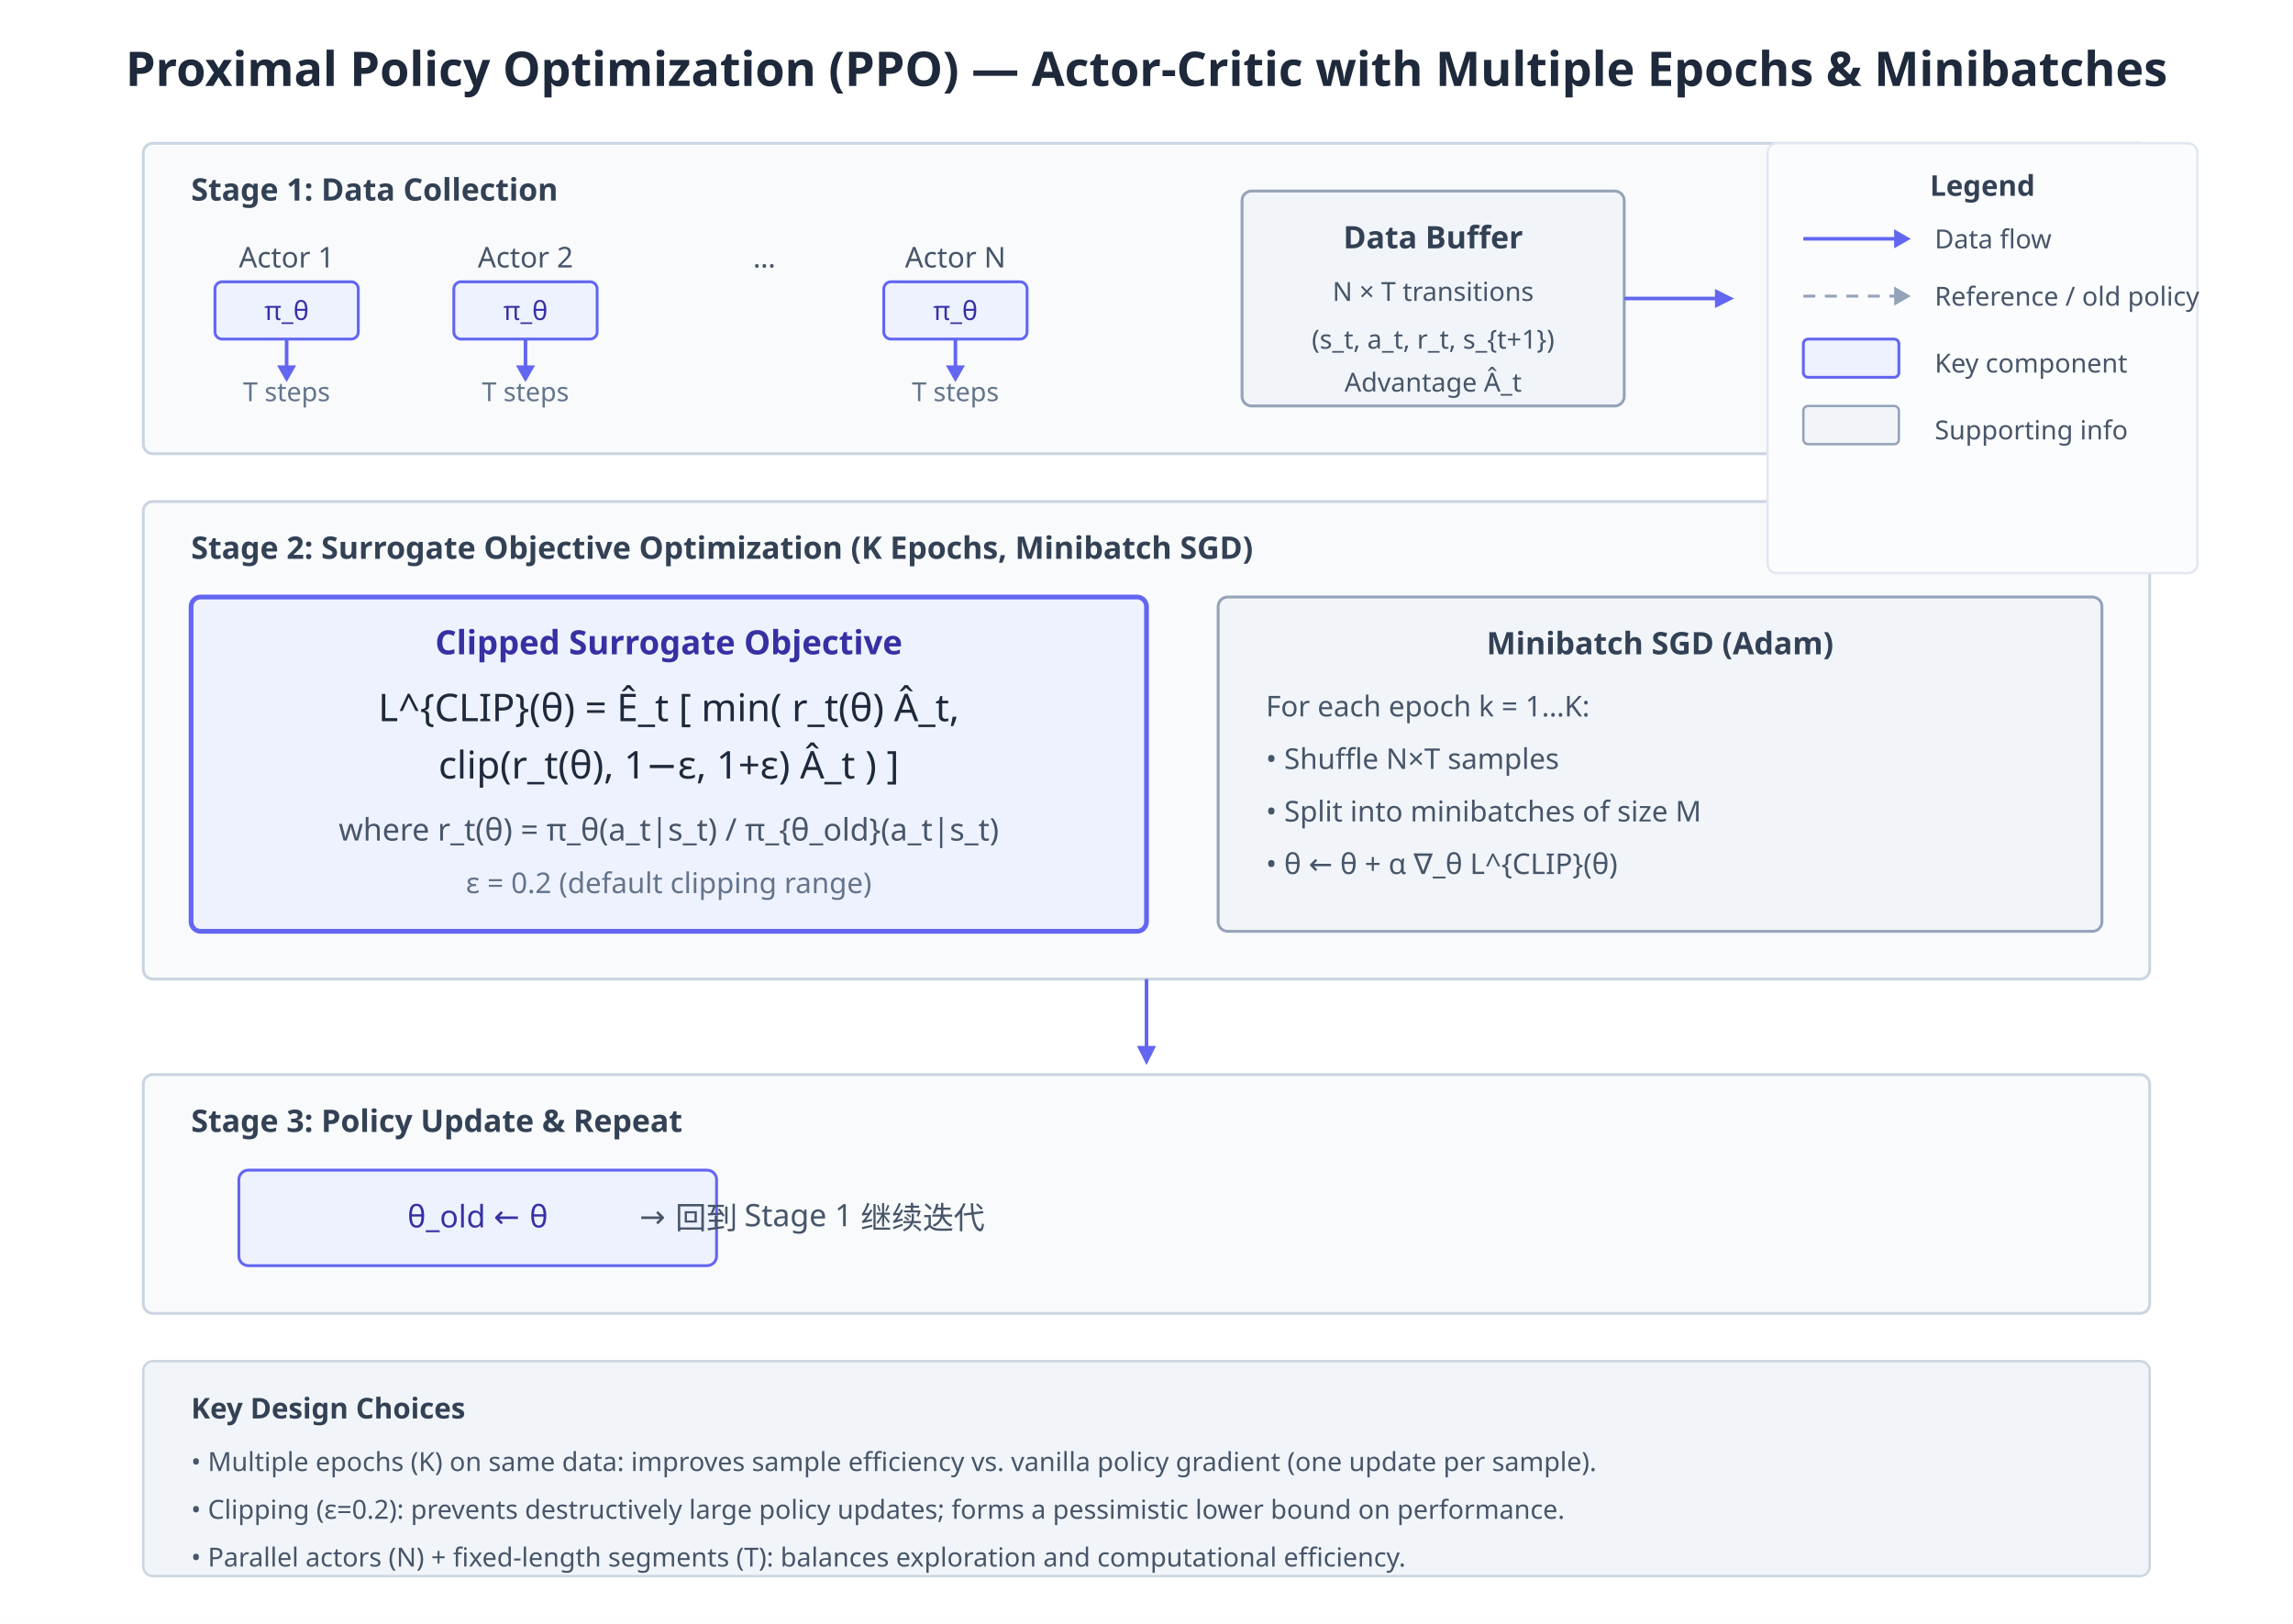
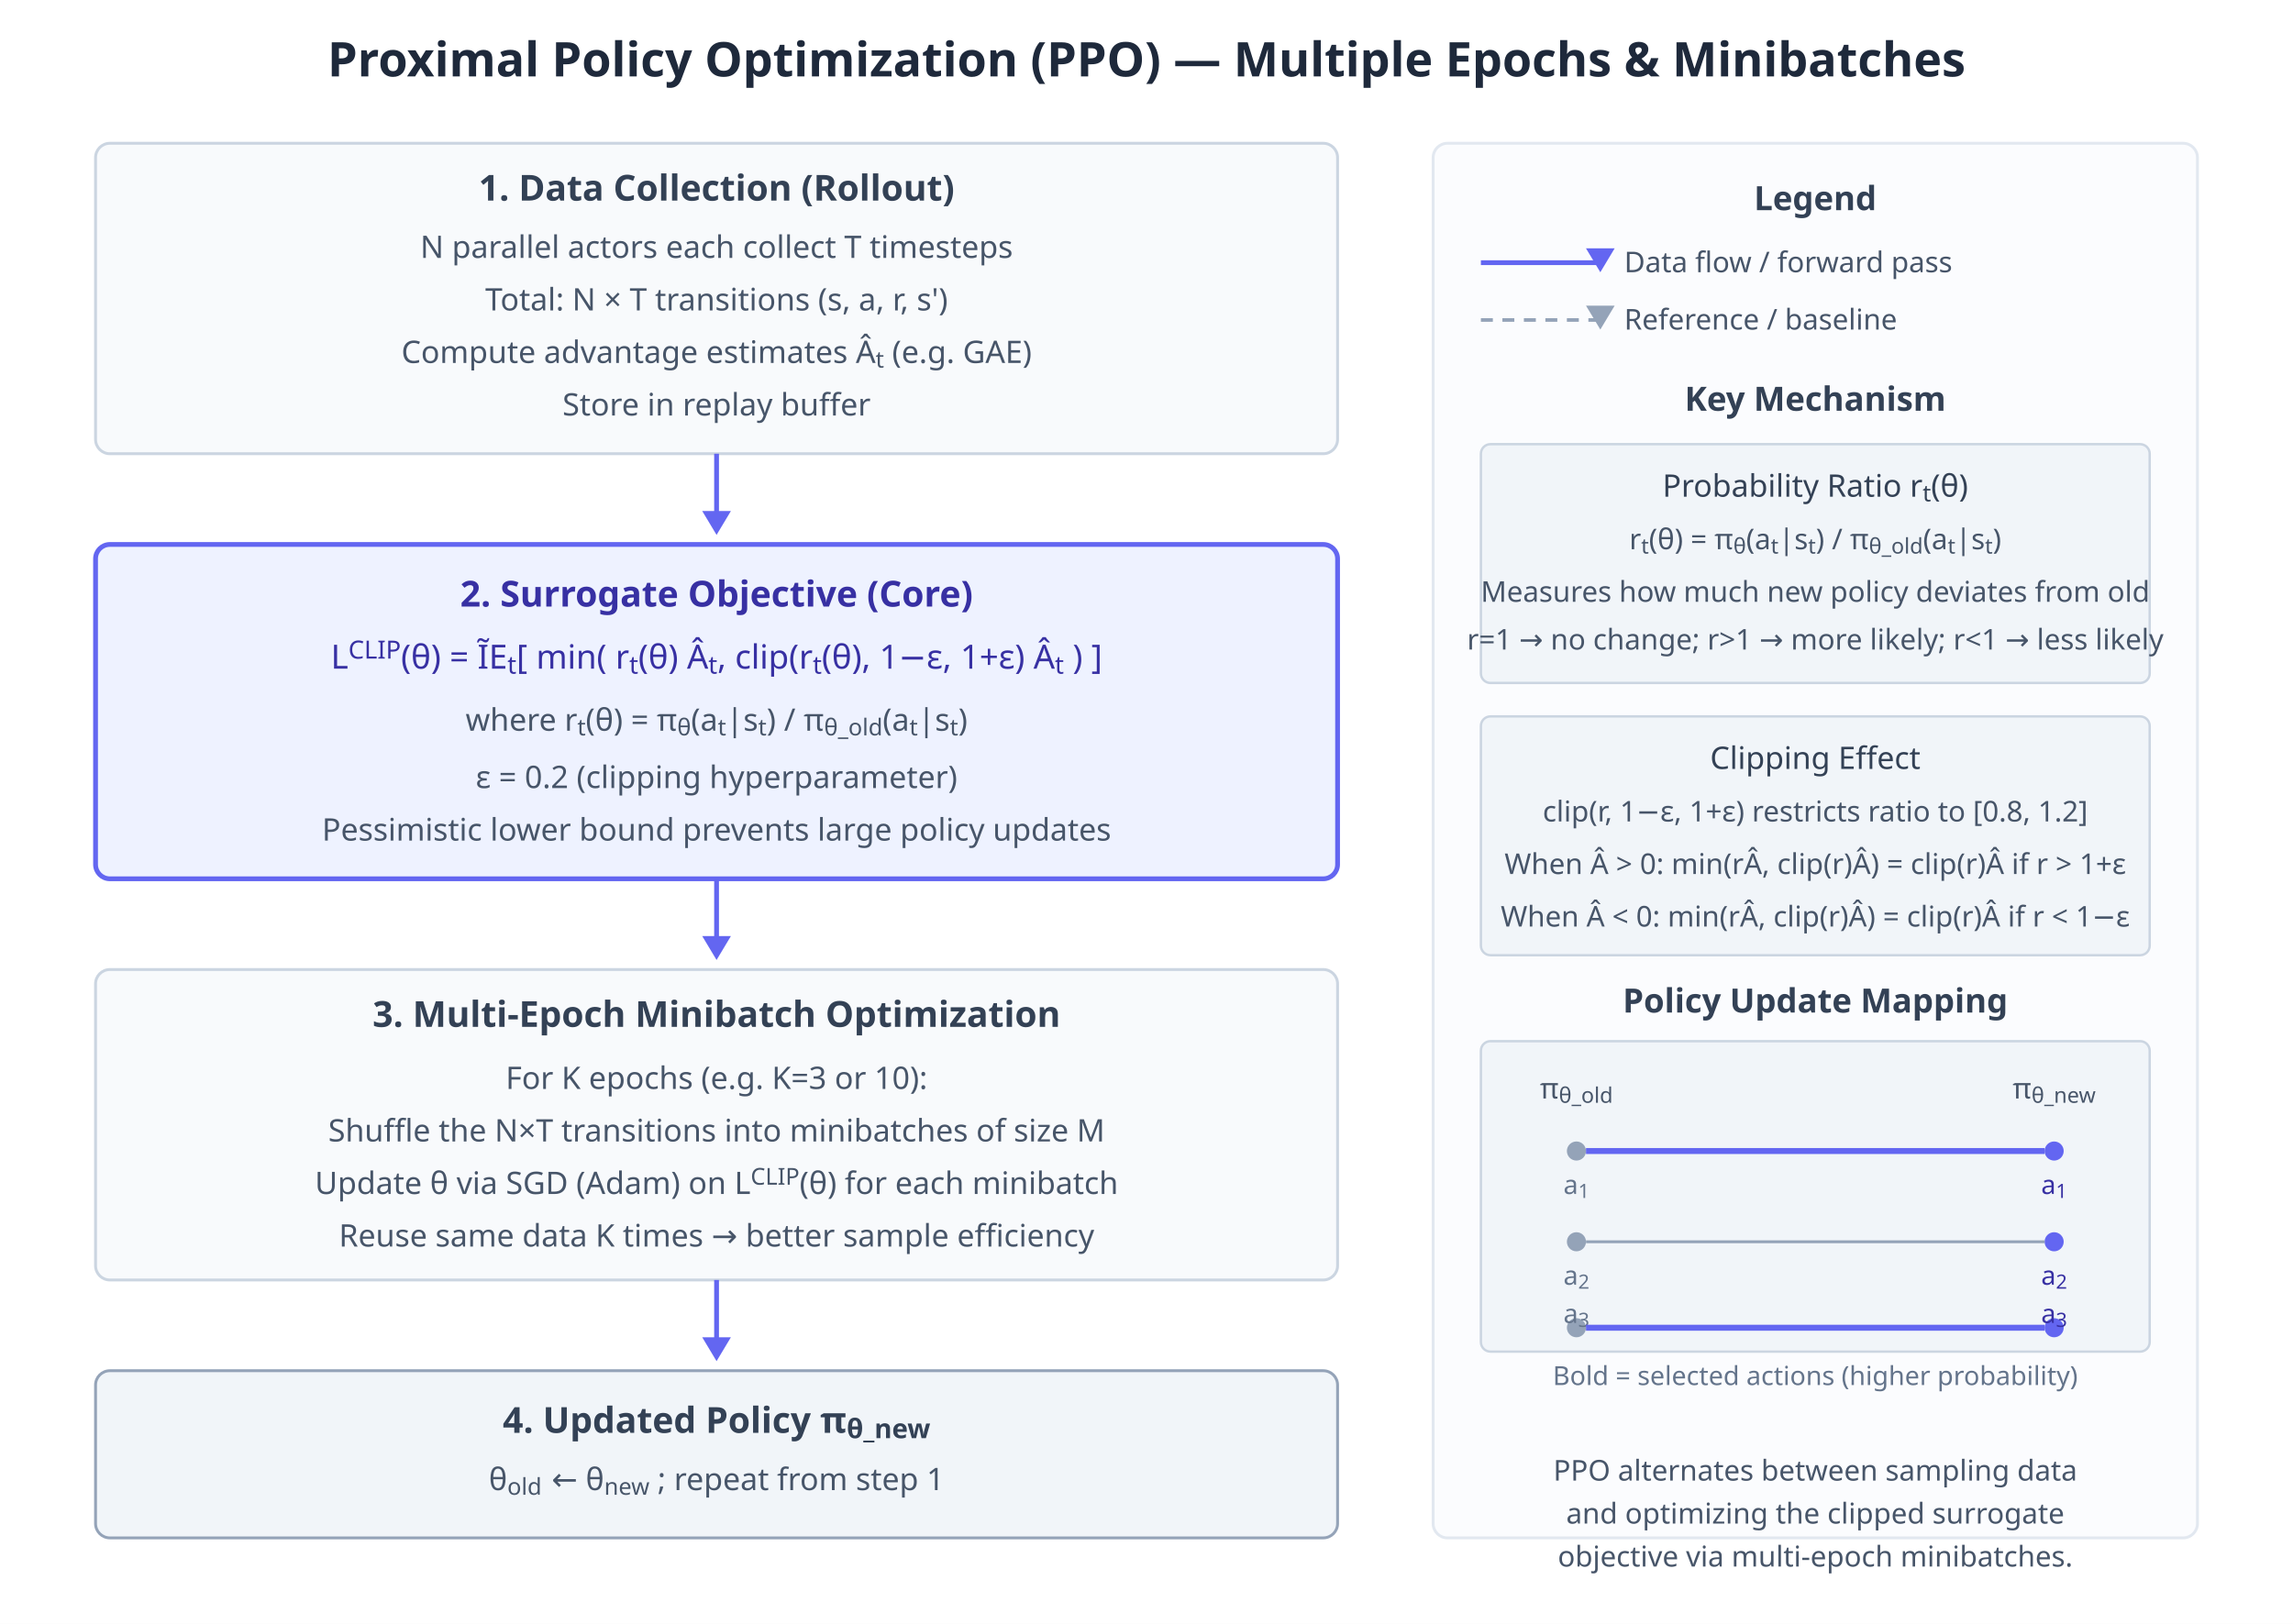
- <svg xmlns="http://www.w3.org/2000/svg" viewBox="0 0 960 680" font-family="'Segoe UI','PingFang SC','Microsoft YaHei',sans-serif" width="960" height="680">
+ <svg xmlns="http://www.w3.org/2000/svg" viewBox="0 0 960 680" font-family="'Segoe UI','PingFang SC','Microsoft YaHei',sans-serif" font-size="14" fill="#1e293b" width="960" height="680">
  <rect x="0" y="0" width="960" height="680" fill="#ffffff" />
-   <text x="480" y="36" font-size="20" font-weight="bold" fill="#1e293b" text-anchor="middle">Proximal Policy Optimization (PPO) — Actor-Critic with Multiple Epochs &amp; Minibatches</text>
-   <rect x="60" y="60" width="840" height="130" rx="4" fill="#f8fafc" stroke="#cbd5e1" stroke-width="1.2" />
-   <text x="80" y="84" font-size="13" font-weight="bold" fill="#334155">Stage 1: Data Collection</text>
-   <text x="120" y="112" font-size="12" fill="#475569" text-anchor="middle">Actor 1</text>
-   <rect x="90" y="118" width="60" height="24" rx="3" fill="#eef2ff" stroke="#6366f1" stroke-width="1.2" />
-   <text x="120" y="134" font-size="11" fill="#3730a3" text-anchor="middle">π_θ</text>
-   <text x="220" y="112" font-size="12" fill="#475569" text-anchor="middle">Actor 2</text>
-   <rect x="190" y="118" width="60" height="24" rx="3" fill="#eef2ff" stroke="#6366f1" stroke-width="1.2" />
-   <text x="220" y="134" font-size="11" fill="#3730a3" text-anchor="middle">π_θ</text>
-   <text x="320" y="112" font-size="12" fill="#475569" text-anchor="middle">…</text>
-   <text x="400" y="112" font-size="12" fill="#475569" text-anchor="middle">Actor N</text>
-   <rect x="370" y="118" width="60" height="24" rx="3" fill="#eef2ff" stroke="#6366f1" stroke-width="1.2" />
-   <text x="400" y="134" font-size="11" fill="#3730a3" text-anchor="middle">π_θ</text>
-   <text x="120" y="168" font-size="11" fill="#64748b" text-anchor="middle">T steps</text>
-   <text x="220" y="168" font-size="11" fill="#64748b" text-anchor="middle">T steps</text>
-   <text x="400" y="168" font-size="11" fill="#64748b" text-anchor="middle">T steps</text>
-   <line x1="120" y1="142" x2="120" y2="155" stroke="#6366f1" stroke-width="1.5" />
-   <polygon points="116,153 120,160 124,153" fill="#6366f1" />
-   <line x1="220" y1="142" x2="220" y2="155" stroke="#6366f1" stroke-width="1.5" />
-   <polygon points="216,153 220,160 224,153" fill="#6366f1" />
-   <line x1="400" y1="142" x2="400" y2="155" stroke="#6366f1" stroke-width="1.5" />
-   <polygon points="396,153 400,160 404,153" fill="#6366f1" />
-   <rect x="520" y="80" width="160" height="90" rx="4" fill="#f1f5f9" stroke="#94a3b8" stroke-width="1.2" />
-   <text x="600" y="104" font-size="13" font-weight="bold" fill="#334155" text-anchor="middle">Data Buffer</text>
-   <text x="600" y="126" font-size="11" fill="#475569" text-anchor="middle">N × T transitions</text>
-   <text x="600" y="146" font-size="11" fill="#475569" text-anchor="middle">(s_t, a_t, r_t, s_{t+1})</text>
-   <text x="600" y="164" font-size="11" fill="#475569" text-anchor="middle">Advantage Â_t</text>
-   <line x1="680" y1="125" x2="720" y2="125" stroke="#6366f1" stroke-width="1.5" />
-   <polygon points="718,121 726,125 718,129" fill="#6366f1" />
-   <rect x="60" y="210" width="840" height="200" rx="4" fill="#f8fafc" stroke="#cbd5e1" stroke-width="1.2" />
-   <text x="80" y="234" font-size="13" font-weight="bold" fill="#334155">Stage 2: Surrogate Objective Optimization (K Epochs, Minibatch SGD)</text>
-   <rect x="80" y="250" width="400" height="140" rx="4" fill="#eef2ff" stroke="#6366f1" stroke-width="2" />
-   <text x="280" y="274" font-size="14" font-weight="bold" fill="#3730a3" text-anchor="middle">Clipped Surrogate Objective</text>
-   <text x="280" y="302" font-size="16" fill="#1e293b" text-anchor="middle">L^{CLIP}(θ) = Ê_t [ min( r_t(θ) Â_t,</text>
-   <text x="280" y="326" font-size="16" fill="#1e293b" text-anchor="middle">clip(r_t(θ), 1−ε, 1+ε) Â_t ) ]</text>
-   <text x="280" y="352" font-size="13" fill="#475569" text-anchor="middle">where r_t(θ) = π_θ(a_t|s_t) / π_{θ_old}(a_t|s_t)</text>
-   <text x="280" y="374" font-size="12" fill="#64748b" text-anchor="middle">ε = 0.2 (default clipping range)</text>
-   <rect x="510" y="250" width="370" height="140" rx="4" fill="#f1f5f9" stroke="#94a3b8" stroke-width="1.2" />
-   <text x="695" y="274" font-size="13" font-weight="bold" fill="#334155" text-anchor="middle">Minibatch SGD (Adam)</text>
-   <text x="530" y="300" font-size="12" fill="#475569">For each epoch k = 1…K:</text>
-   <text x="530" y="322" font-size="12" fill="#475569">• Shuffle N×T samples</text>
-   <text x="530" y="344" font-size="12" fill="#475569">• Split into minibatches of size M</text>
-   <text x="530" y="366" font-size="12" fill="#475569">• θ ← θ + α ∇_θ L^{CLIP}(θ)</text>
-   <line x1="480" y1="410" x2="480" y2="440" stroke="#6366f1" stroke-width="1.5" />
-   <polygon points="476,438 480,446 484,438" fill="#6366f1" />
-   <rect x="60" y="450" width="840" height="100" rx="4" fill="#f8fafc" stroke="#cbd5e1" stroke-width="1.2" />
-   <text x="80" y="474" font-size="13" font-weight="bold" fill="#334155">Stage 3: Policy Update &amp; Repeat</text>
-   <rect x="100" y="490" width="200" height="40" rx="4" fill="#eef2ff" stroke="#6366f1" stroke-width="1.2" />
-   <text x="200" y="514" font-size="13" fill="#3730a3" text-anchor="middle">θ_old ← θ</text>
-   <text x="340" y="514" font-size="13" fill="#475569" text-anchor="middle">→ 回到 Stage 1 继续迭代</text>
-   <rect x="740" y="60" width="180" height="180" rx="4" fill="#fbfcfe" stroke="#e2e8f0" stroke-width="1" />
-   <text x="830" y="82" font-size="12" font-weight="bold" fill="#334155" text-anchor="middle">Legend</text>
-   <line x1="755" y1="100" x2="795" y2="100" stroke="#6366f1" stroke-width="1.5" />
-   <polygon points="793,96 800,100 793,104" fill="#6366f1" />
-   <text x="810" y="104" font-size="11" fill="#475569">Data flow</text>
-   <line x1="755" y1="124" x2="795" y2="124" stroke="#94a3b8" stroke-width="1.2" stroke-dasharray="5,4" />
-   <polygon points="793,120 800,124 793,128" fill="#94a3b8" />
-   <text x="810" y="128" font-size="11" fill="#475569">Reference / old policy</text>
-   <rect x="755" y="142" width="40" height="16" rx="2" fill="#eef2ff" stroke="#6366f1" stroke-width="1.2" />
-   <text x="810" y="156" font-size="11" fill="#475569">Key component</text>
-   <rect x="755" y="170" width="40" height="16" rx="2" fill="#f1f5f9" stroke="#94a3b8" stroke-width="1" />
-   <text x="810" y="184" font-size="11" fill="#475569">Supporting info</text>
-   <rect x="60" y="570" width="840" height="90" rx="4" fill="#f1f5f9" stroke="#cbd5e1" stroke-width="1" />
-   <text x="80" y="594" font-size="12" font-weight="bold" fill="#334155">Key Design Choices</text>
-   <text x="80" y="616" font-size="11" fill="#475569">• Multiple epochs (K) on same data: improves sample efficiency vs. vanilla policy gradient (one update per sample).</text>
-   <text x="80" y="636" font-size="11" fill="#475569">• Clipping (ε=0.2): prevents destructively large policy updates; forms a pessimistic lower bound on performance.</text>
-   <text x="80" y="656" font-size="11" fill="#475569">• Parallel actors (N) + fixed-length segments (T): balances exploration and computational efficiency.</text>
+   <text x="480" y="32" text-anchor="middle" font-size="20" font-weight="700" fill="#1e293b">Proximal Policy Optimization (PPO) — Multiple Epochs &amp; Minibatches</text>
+   <rect x="40" y="60" width="520" height="130" rx="6" fill="#f8fafc" stroke="#cbd5e1" stroke-width="1.2" />
+   <text x="300" y="84" text-anchor="middle" font-size="15" font-weight="600" fill="#334155">1. Data Collection (Rollout)</text>
+   <text x="300" y="108" text-anchor="middle" font-size="13" fill="#475569">N parallel actors each collect T timesteps</text>
+   <text x="300" y="130" text-anchor="middle" font-size="13" fill="#475569">Total: N × T transitions (s, a, r, s')</text>
+   <text x="300" y="152" text-anchor="middle" font-size="13" fill="#475569">Compute advantage estimates Â<tspan baseline-shift="sub" font-size="75%">t</tspan> (e.g. GAE)</text>
+   <text x="300" y="174" text-anchor="middle" font-size="13" fill="#475569">Store in replay buffer</text>
+   <line x1="300" y1="190" x2="300" y2="220" stroke="#6366f1" stroke-width="2" />
+   <polygon points="300,224 294,214 306,214" fill="#6366f1" />
+   <rect x="40" y="228" width="520" height="140" rx="6" fill="#eef2ff" stroke="#6366f1" stroke-width="2" />
+   <text x="300" y="254" text-anchor="middle" font-size="15" font-weight="600" fill="#3730a3">2. Surrogate Objective (Core)</text>
+   <text x="300" y="280" text-anchor="middle" font-size="14" font-weight="500" fill="#3730a3">L<tspan baseline-shift="super" font-size="75%">CLIP</tspan>(θ) = ĨE<tspan baseline-shift="sub" font-size="75%">t</tspan>[ min( r<tspan baseline-shift="sub" font-size="75%">t</tspan>(θ) Â<tspan baseline-shift="sub" font-size="75%">t</tspan>, clip(r<tspan baseline-shift="sub" font-size="75%">t</tspan>(θ), 1−ε, 1+ε) Â<tspan baseline-shift="sub" font-size="75%">t</tspan> ) ]</text>
+   <text x="300" y="306" text-anchor="middle" font-size="13" fill="#475569">where r<tspan baseline-shift="sub" font-size="75%">t</tspan>(θ) = π<tspan baseline-shift="sub" font-size="75%">θ</tspan>(a<tspan baseline-shift="sub" font-size="75%">t</tspan>|s<tspan baseline-shift="sub" font-size="75%">t</tspan>) / π<tspan baseline-shift="sub" font-size="75%">θ_old</tspan>(a<tspan baseline-shift="sub" font-size="75%">t</tspan>|s<tspan baseline-shift="sub" font-size="75%">t</tspan>)</text>
+   <text x="300" y="330" text-anchor="middle" font-size="13" fill="#475569">ε = 0.2 (clipping hyperparameter)</text>
+   <text x="300" y="352" text-anchor="middle" font-size="13" fill="#475569">Pessimistic lower bound prevents large policy updates</text>
+   <line x1="300" y1="368" x2="300" y2="398" stroke="#6366f1" stroke-width="2" />
+   <polygon points="300,402 294,392 306,392" fill="#6366f1" />
+   <rect x="40" y="406" width="520" height="130" rx="6" fill="#f8fafc" stroke="#cbd5e1" stroke-width="1.2" />
+   <text x="300" y="430" text-anchor="middle" font-size="15" font-weight="600" fill="#334155">3. Multi-Epoch Minibatch Optimization</text>
+   <text x="300" y="456" text-anchor="middle" font-size="13" fill="#475569">For K epochs (e.g. K=3 or 10):</text>
+   <text x="300" y="478" text-anchor="middle" font-size="13" fill="#475569">Shuffle the N×T transitions into minibatches of size M</text>
+   <text x="300" y="500" text-anchor="middle" font-size="13" fill="#475569">Update θ via SGD (Adam) on L<tspan baseline-shift="super" font-size="75%">CLIP</tspan>(θ) for each minibatch</text>
+   <text x="300" y="522" text-anchor="middle" font-size="13" fill="#475569">Reuse same data K times → better sample efficiency</text>
+   <line x1="300" y1="536" x2="300" y2="566" stroke="#6366f1" stroke-width="2" />
+   <polygon points="300,570 294,560 306,560" fill="#6366f1" />
+   <rect x="40" y="574" width="520" height="70" rx="6" fill="#f1f5f9" stroke="#94a3b8" stroke-width="1.2" />
+   <text x="300" y="600" text-anchor="middle" font-size="15" font-weight="600" fill="#334155">4. Updated Policy π<tspan baseline-shift="sub" font-size="75%">θ_new</tspan>
+   </text>
+   <text x="300" y="624" text-anchor="middle" font-size="13" fill="#475569">θ<tspan baseline-shift="sub" font-size="75%">old</tspan> ← θ<tspan baseline-shift="sub" font-size="75%">new</tspan> ; repeat from step 1</text>
+   <rect x="600" y="60" width="320" height="584" rx="6" fill="#fbfcfe" stroke="#e2e8f0" stroke-width="1.2" />
+   <text x="760" y="88" text-anchor="middle" font-size="14" font-weight="600" fill="#334155">Legend</text>
+   <line x1="620" y1="110" x2="670" y2="110" stroke="#6366f1" stroke-width="2" />
+   <polygon points="670,114 664,104 676,104" fill="#6366f1" />
+   <text x="680" y="114" font-size="12" fill="#475569">Data flow / forward pass</text>
+   <line x1="620" y1="134" x2="670" y2="134" stroke="#94a3b8" stroke-width="1.5" stroke-dasharray="5,4" />
+   <polygon points="670,138 664,128 676,128" fill="#94a3b8" />
+   <text x="680" y="138" font-size="12" fill="#475569">Reference / baseline</text>
+   <text x="760" y="172" text-anchor="middle" font-size="14" font-weight="600" fill="#334155">Key Mechanism</text>
+   <rect x="620" y="186" width="280" height="100" rx="4" fill="#f1f5f9" stroke="#cbd5e1" stroke-width="1" />
+   <text x="760" y="208" text-anchor="middle" font-size="13" font-weight="500" fill="#334155">Probability Ratio r<tspan baseline-shift="sub" font-size="75%">t</tspan>(θ)</text>
+   <text x="760" y="230" text-anchor="middle" font-size="12" fill="#475569">r<tspan baseline-shift="sub" font-size="75%">t</tspan>(θ) = π<tspan baseline-shift="sub" font-size="75%">θ</tspan>(a<tspan baseline-shift="sub" font-size="75%">t</tspan>|s<tspan baseline-shift="sub" font-size="75%">t</tspan>) / π<tspan baseline-shift="sub" font-size="75%">θ_old</tspan>(a<tspan baseline-shift="sub" font-size="75%">t</tspan>|s<tspan baseline-shift="sub" font-size="75%">t</tspan>)</text>
+   <text x="760" y="252" text-anchor="middle" font-size="12" fill="#475569">Measures how much new policy deviates from old</text>
+   <text x="760" y="272" text-anchor="middle" font-size="12" fill="#475569">r=1 → no change; r&gt;1 → more likely; r&lt;1 → less likely</text>
+   <rect x="620" y="300" width="280" height="100" rx="4" fill="#f1f5f9" stroke="#cbd5e1" stroke-width="1" />
+   <text x="760" y="322" text-anchor="middle" font-size="13" font-weight="500" fill="#334155">Clipping Effect</text>
+   <text x="760" y="344" text-anchor="middle" font-size="12" fill="#475569">clip(r, 1−ε, 1+ε) restricts ratio to [0.8, 1.2]</text>
+   <text x="760" y="366" text-anchor="middle" font-size="12" fill="#475569">When Â &gt; 0: min(rÂ, clip(r)Â) = clip(r)Â if r &gt; 1+ε</text>
+   <text x="760" y="388" text-anchor="middle" font-size="12" fill="#475569">When Â &lt; 0: min(rÂ, clip(r)Â) = clip(r)Â if r &lt; 1−ε</text>
+   <text x="760" y="424" text-anchor="middle" font-size="14" font-weight="600" fill="#334155">Policy Update Mapping</text>
+   <rect x="620" y="436" width="280" height="130" rx="4" fill="#f1f5f9" stroke="#cbd5e1" stroke-width="1" />
+   <text x="660" y="460" text-anchor="middle" font-size="12" font-weight="500" fill="#475569">π<tspan baseline-shift="sub" font-size="75%">θ_old</tspan>
+   </text>
+   <circle cx="660" cy="482" r="4" fill="#94a3b8" />
+   <text x="660" y="500" text-anchor="middle" font-size="11" fill="#64748b">a<tspan baseline-shift="sub" font-size="75%">1</tspan>
+   </text>
+   <circle cx="660" cy="520" r="4" fill="#94a3b8" />
+   <text x="660" y="538" text-anchor="middle" font-size="11" fill="#64748b">a<tspan baseline-shift="sub" font-size="75%">2</tspan>
+   </text>
+   <circle cx="660" cy="556" r="4" fill="#94a3b8" />
+   <text x="660" y="554" text-anchor="middle" font-size="11" fill="#64748b">a<tspan baseline-shift="sub" font-size="75%">3</tspan>
+   </text>
+   <text x="860" y="460" text-anchor="middle" font-size="12" font-weight="500" fill="#475569">π<tspan baseline-shift="sub" font-size="75%">θ_new</tspan>
+   </text>
+   <circle cx="860" cy="482" r="4" fill="#6366f1" />
+   <text x="860" y="500" text-anchor="middle" font-size="11" fill="#3730a3">a<tspan baseline-shift="sub" font-size="75%">1</tspan>
+   </text>
+   <circle cx="860" cy="520" r="4" fill="#6366f1" />
+   <text x="860" y="538" text-anchor="middle" font-size="11" fill="#3730a3">a<tspan baseline-shift="sub" font-size="75%">2</tspan>
+   </text>
+   <circle cx="860" cy="556" r="4" fill="#6366f1" />
+   <text x="860" y="554" text-anchor="middle" font-size="11" fill="#3730a3">a<tspan baseline-shift="sub" font-size="75%">3</tspan>
+   </text>
+   <line x1="664" y1="482" x2="856" y2="482" stroke="#6366f1" stroke-width="2.5" />
+   <line x1="664" y1="520" x2="856" y2="520" stroke="#94a3b8" stroke-width="1.2" />
+   <line x1="664" y1="556" x2="856" y2="556" stroke="#6366f1" stroke-width="2.5" />
+   <text x="760" y="580" text-anchor="middle" font-size="11" fill="#64748b">Bold = selected actions (higher probability)</text>
+   <text x="760" y="620" text-anchor="middle" font-size="12" fill="#475569">PPO alternates between sampling data</text>
+   <text x="760" y="638" text-anchor="middle" font-size="12" fill="#475569">and optimizing the clipped surrogate</text>
+   <text x="760" y="656" text-anchor="middle" font-size="12" fill="#475569">objective via multi-epoch minibatches.</text>
</svg>
